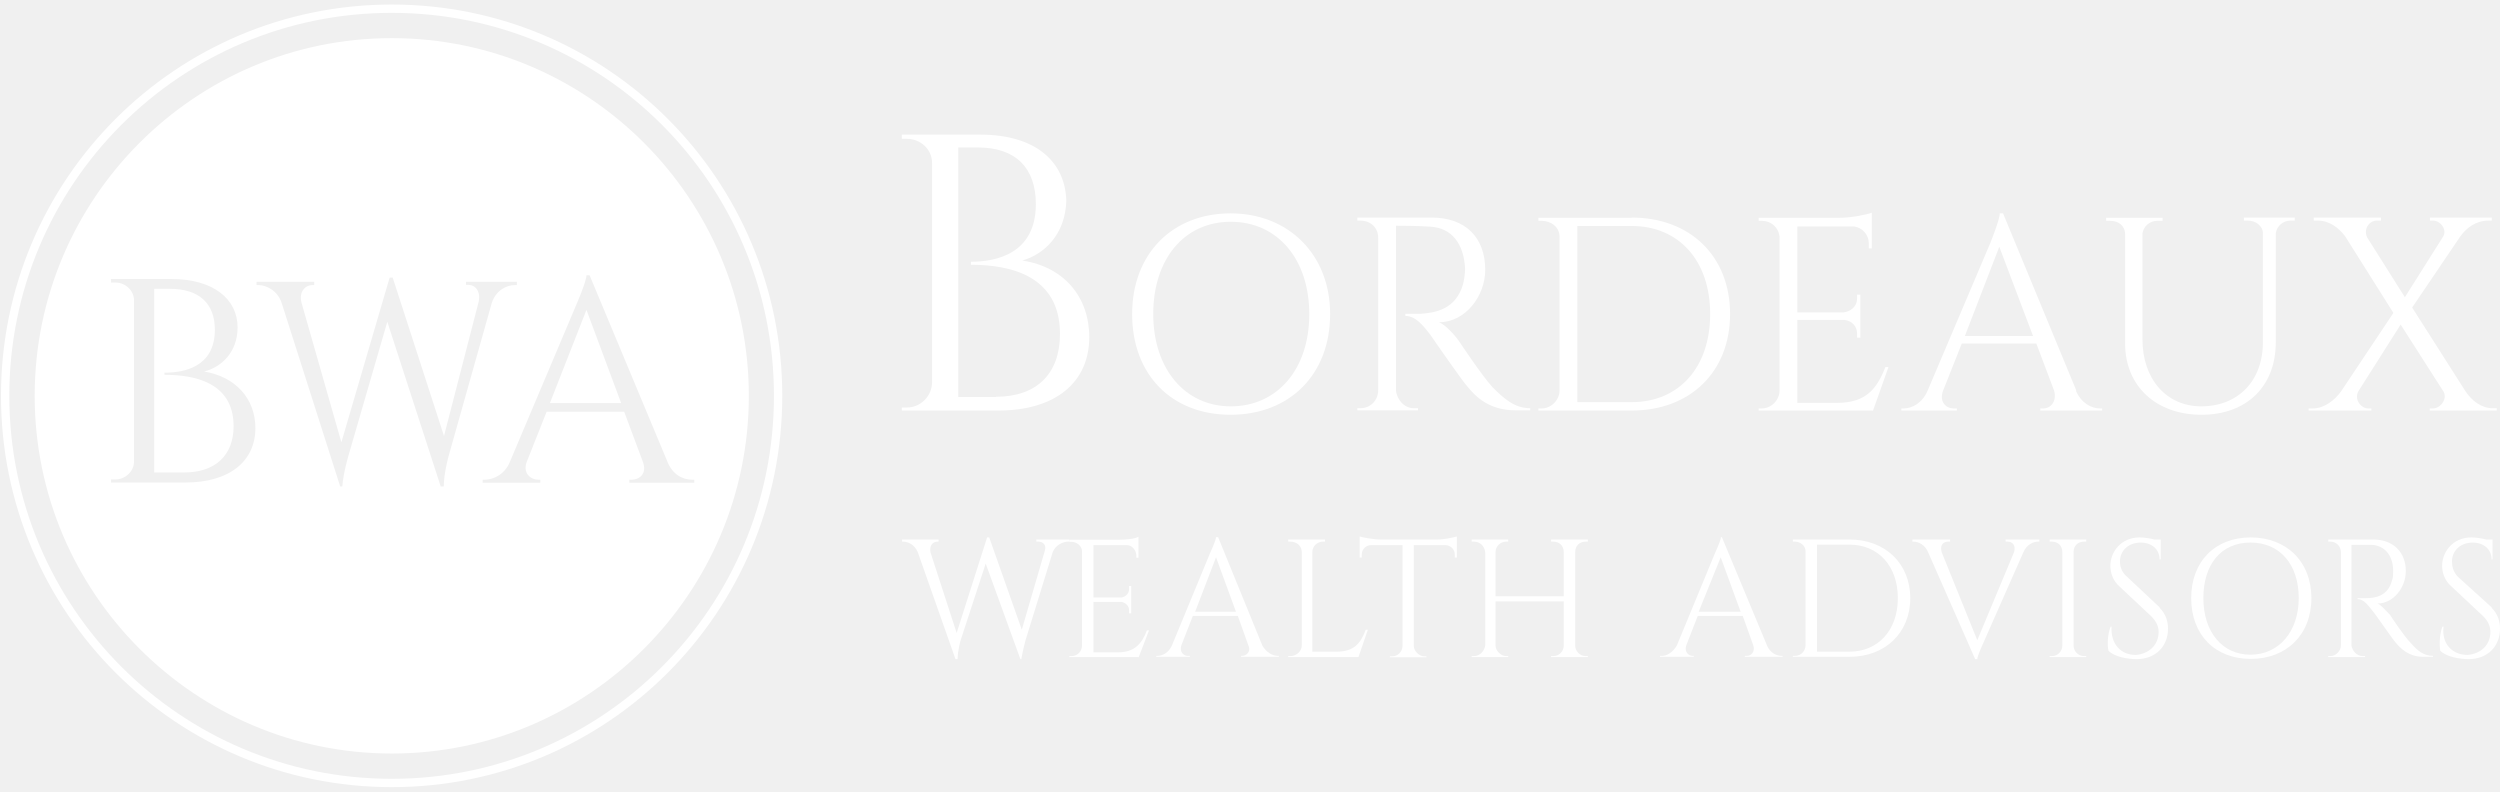
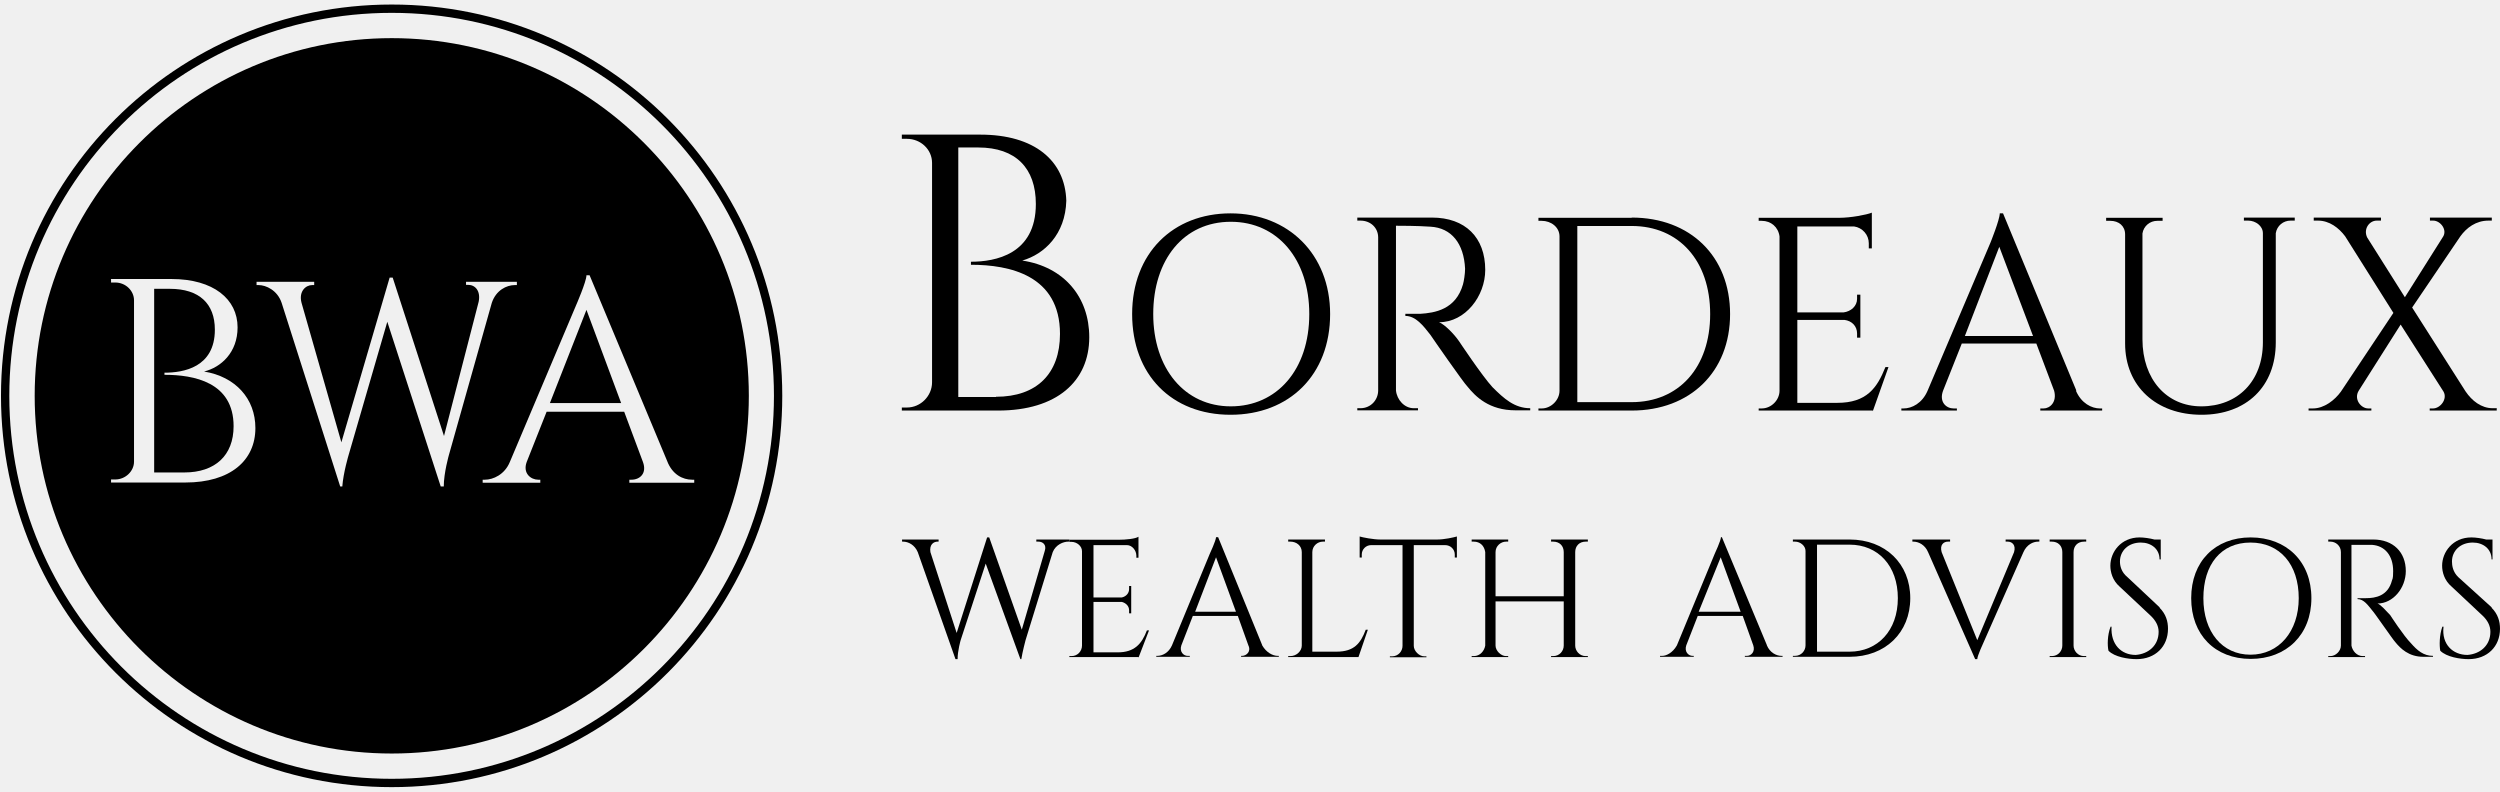
<svg xmlns="http://www.w3.org/2000/svg" width="180" height="57" viewBox="0 0 180 57" fill="none">
-   <path d="M70.583 9.693C74.497 9.693 76.69 11.577 76.774 14.454C76.707 16.876 75.188 18.306 73.603 18.76C76.622 19.215 78.427 21.401 78.427 24.278C78.427 27.457 76.082 29.56 71.865 29.56H64.932V29.341H65.303C66.281 29.341 67.108 28.517 67.108 27.524V11.729C67.108 10.753 66.281 9.996 65.303 9.996H64.932V9.693H70.583ZM71.713 28.567C74.648 28.567 76.319 26.902 76.319 24.042C76.319 19.82 72.692 19.063 69.908 19.063V18.845C71.646 18.845 74.581 18.323 74.581 14.69C74.581 12.116 73.147 10.619 70.431 10.619H68.997V28.584H71.713V28.567Z" fill="white" />
-   <path d="M95.769 22.613C95.769 26.986 92.834 29.863 88.6 29.863C84.365 29.863 81.514 26.986 81.514 22.613C81.514 18.239 84.45 15.362 88.6 15.362C92.75 15.362 95.769 18.306 95.769 22.613ZM94.268 22.613C94.268 18.693 92.007 15.968 88.617 15.968C85.226 15.968 83.033 18.693 83.033 22.613C83.033 26.532 85.293 29.257 88.617 29.257C91.94 29.257 94.268 26.616 94.268 22.613Z" fill="white" />
-   <path d="M103.091 15.665C105.503 15.665 106.937 17.095 106.937 19.433C106.937 21.317 105.503 23.201 103.614 23.201C104.002 23.353 104.677 24.026 105.048 24.564C105.048 24.564 106.701 27.053 107.46 27.878C108.287 28.702 109.046 29.392 110.176 29.392V29.543H109.113C107.224 29.543 106.246 28.567 105.638 27.81C105.402 27.592 103.142 24.345 102.99 24.11C102.467 23.437 101.927 22.747 101.185 22.747V22.596H102.247C103.31 22.528 104.812 22.293 105.335 20.476C105.402 20.241 105.486 19.719 105.486 19.349C105.402 17.532 104.508 16.405 102.99 16.321C102.011 16.254 100.814 16.254 100.51 16.254V28.113C100.577 28.786 101.117 29.392 101.792 29.392H102.096V29.543H97.726V29.392H97.946C98.705 29.392 99.228 28.786 99.228 28.113V17.095C99.228 16.422 98.705 15.884 97.946 15.884H97.726V15.665H103.091Z" fill="white" />
-   <path d="M117.481 15.665C121.698 15.665 124.566 18.457 124.566 22.613C124.566 26.767 121.698 29.56 117.481 29.56H110.767V29.409H111.003C111.678 29.409 112.285 28.803 112.285 28.13V17.028C112.285 16.355 111.678 15.9 111.003 15.9H110.767V15.682H117.481V15.665ZM113.567 28.954H117.481C120.872 28.954 123.132 26.465 123.132 22.613C123.132 18.76 120.872 16.271 117.481 16.271H113.567V28.954Z" fill="white" />
-   <path d="M134.84 29.56H126.624V29.408H126.843C127.535 29.408 128.126 28.803 128.126 28.13V17.027C128.041 16.355 127.518 15.9 126.843 15.9H126.624V15.682H132.427C133.254 15.682 134.401 15.463 134.772 15.312V17.885H134.553V17.515C134.553 16.91 134.097 16.388 133.49 16.304H129.408V22.494H132.731C133.271 22.427 133.709 22.04 133.709 21.519V21.216H133.946V24.311H133.709V24.008C133.709 23.487 133.338 23.1 132.799 23.033H129.408V29.005H132.276C134.401 29.005 135.143 27.945 135.751 26.431H135.97L134.84 29.61V29.56Z" fill="white" />
-   <path d="M149.466 28.13C149.854 29.038 150.596 29.409 151.203 29.409H151.355V29.56H146.902V29.409H147.138C147.593 29.409 148.116 28.954 147.897 28.13L146.615 24.732H141.25L139.901 28.13C139.597 28.954 140.137 29.409 140.66 29.409H140.896V29.56H136.898V29.409H137.05C137.657 29.409 138.399 29.038 138.787 28.13L143.308 17.482C143.308 17.482 143.983 15.816 143.983 15.362H144.219L149.5 28.13H149.466ZM146.379 24.194L143.949 17.768L141.47 24.194H146.379Z" fill="white" />
-   <path d="M165.222 15.665V15.884H164.918C164.395 15.884 163.94 16.254 163.856 16.792V24.648C163.856 27.827 161.747 29.863 158.508 29.863C155.269 29.863 153.008 27.827 153.008 24.732V16.876C153.008 16.271 152.553 15.9 151.946 15.9H151.642V15.682H155.708V15.9H155.32C154.797 15.9 154.341 16.271 154.257 16.809V24.429C154.257 27.306 155.994 29.257 158.491 29.257C161.123 29.257 162.928 27.44 162.928 24.648V16.792C162.928 16.271 162.405 15.884 161.865 15.884H161.561V15.665H165.171H165.222Z" fill="white" />
-   <path d="M179.764 29.409V29.56H174.939V29.409H175.175C175.698 29.409 176.238 28.736 175.934 28.197L172.847 23.369L169.828 28.13C169.456 28.736 169.979 29.409 170.519 29.409H170.739V29.56H166.217V29.409H166.521C167.348 29.409 168.107 28.803 168.545 28.197L172.324 22.528L168.849 17.011C168.394 16.405 167.719 15.884 166.892 15.884H166.589V15.665H171.43V15.884H171.127C170.587 15.884 170.148 16.489 170.435 17.095L173.151 21.401L175.867 17.095C176.255 16.573 175.715 15.884 175.192 15.884H174.956V15.665H179.41V15.884H179.173C178.262 15.884 177.588 16.405 177.149 17.011L173.674 22.142L177.52 28.18C177.976 28.853 178.65 29.392 179.477 29.392H179.781L179.764 29.409Z" fill="white" />
-   <path d="M76.993 38.845V38.997H76.926C76.555 38.997 76.015 39.215 75.796 39.754L73.839 46.096C73.839 46.096 73.62 46.92 73.535 47.458H73.468L70.971 40.578L69.166 46.096C69.166 46.096 68.947 46.852 68.947 47.458H68.795L66.079 39.754C65.859 39.232 65.404 38.997 65.016 38.997H64.948V38.845H67.58V38.997H67.513C67.209 38.997 66.905 39.215 66.99 39.754L68.879 45.574L71.072 38.694H71.224L73.569 45.339L75.222 39.669C75.374 39.215 75.07 38.997 74.767 38.997H74.615V38.845H77.027H76.993Z" fill="white" />
-   <path d="M81.97 47.307H76.993V47.239H77.145C77.601 47.239 77.904 46.869 77.904 46.483V39.687C77.904 39.316 77.533 39.014 77.145 39.014H76.993V38.862H80.536C81.059 38.862 81.751 38.795 81.97 38.644V40.157H81.818V40.006C81.818 39.636 81.514 39.249 81.143 39.249H78.731V43.017H80.772C81.076 42.95 81.295 42.714 81.295 42.412V42.193H81.447V44.161H81.295V43.942C81.295 43.64 81.076 43.421 80.772 43.337H78.731V46.97H80.469C81.683 46.97 82.206 46.365 82.577 45.389H82.729L81.97 47.357V47.307Z" fill="white" />
-   <path d="M90.877 46.466C91.181 46.987 91.636 47.223 92.007 47.223H92.075V47.29H89.359V47.223H89.426C89.73 47.223 90.101 46.92 89.882 46.466L89.123 44.346H85.884L85.057 46.466C84.905 46.92 85.209 47.223 85.513 47.223H85.665V47.29H83.252V47.223H83.32C83.691 47.223 84.146 47.004 84.382 46.466L87.098 39.888C87.098 39.888 87.554 38.913 87.554 38.677H87.706L90.877 46.449V46.466ZM88.988 44.043L87.554 40.124L86.052 44.043H88.988Z" fill="white" />
-   <path d="M98.486 45.339L97.811 47.307H92.75V47.239H92.902C93.357 47.239 93.728 46.869 93.728 46.482V39.754C93.728 39.299 93.357 38.997 92.902 38.997H92.75V38.845H95.398V38.997H95.246C94.875 38.997 94.487 39.299 94.487 39.754V46.92H96.225C97.507 46.92 97.963 46.314 98.334 45.339H98.486Z" fill="white" />
-   <path d="M103.462 38.846C104.002 38.846 104.66 38.694 104.896 38.627V40.141H104.744V39.922C104.744 39.552 104.44 39.249 104.052 39.249H101.792V46.5C101.792 46.87 102.18 47.257 102.551 47.257H102.703V47.324H100.071V47.257H100.223C100.679 47.257 100.982 46.886 100.982 46.5V39.249H98.722C98.35 39.249 98.047 39.552 98.047 39.922V40.141H97.895V38.627C98.114 38.694 98.874 38.846 99.396 38.846H103.462Z" fill="white" />
-   <path d="M111.678 47.307V47.239H111.829C112.285 47.239 112.589 46.869 112.589 46.482V43.303H107.679V46.482C107.679 46.852 108.067 47.239 108.439 47.239H108.59V47.307H105.959V47.239H106.111C106.566 47.239 106.87 46.869 106.937 46.482V39.754C106.87 39.299 106.566 38.997 106.111 38.997H105.959V38.845H108.59V38.997H108.439C108.067 38.997 107.679 39.299 107.679 39.754V42.933H112.589V39.754C112.589 39.299 112.285 38.997 111.829 38.997H111.678V38.845H114.326V38.997H114.174C113.719 38.997 113.415 39.299 113.415 39.754V46.482C113.415 46.852 113.719 47.239 114.174 47.239H114.326V47.307H111.678Z" fill="white" />
-   <path d="M127.215 46.466C127.434 46.987 127.889 47.223 128.277 47.223H128.345V47.29H125.629V47.223H125.781C126.084 47.223 126.388 46.92 126.236 46.466L125.477 44.346H122.238L121.411 46.466C121.26 46.92 121.563 47.223 121.867 47.223H121.951V47.29H119.522V47.223H119.674C119.978 47.223 120.433 47.004 120.737 46.466L123.453 39.888C123.453 39.888 123.908 38.913 123.908 38.677H123.976L127.215 46.449V46.466ZM125.325 44.043L123.891 40.124L122.306 44.043H125.325Z" fill="white" />
-   <path d="M133.17 38.845C135.734 38.845 137.539 40.578 137.539 43.068C137.539 45.557 135.734 47.29 133.17 47.29H129.087V47.222H129.239C129.694 47.222 129.998 46.852 129.998 46.465V39.669C129.998 39.299 129.627 38.997 129.239 38.997H129.087V38.845H133.17ZM130.825 46.92H133.17C135.194 46.92 136.645 45.406 136.645 43.068C136.645 40.729 135.211 39.215 133.17 39.215H130.825V46.92Z" fill="white" />
-   <path d="M146.834 38.845V38.997H146.75C146.379 38.997 145.923 39.215 145.687 39.754L142.819 46.247C142.819 46.247 142.364 47.222 142.364 47.458H142.212L138.821 39.754C138.602 39.232 138.146 38.997 137.758 38.997H137.691V38.845H140.407V38.997H140.255C139.951 38.997 139.648 39.215 139.799 39.754L142.364 46.095L145.012 39.754C145.164 39.232 144.86 38.997 144.557 38.997H144.405V38.845H146.834Z" fill="white" />
-   <path d="M150.208 47.307H147.576V47.239H147.728C148.184 47.239 148.487 46.869 148.487 46.482V39.754C148.487 39.299 148.184 38.997 147.728 38.997H147.576V38.845H150.208V38.997H150.056C149.601 38.997 149.297 39.299 149.297 39.754V46.482C149.297 46.852 149.601 47.239 150.056 47.239H150.208V47.307Z" fill="white" />
-   <path d="M155.488 43.757C155.944 44.211 156.096 44.733 156.096 45.271C156.096 46.55 155.185 47.458 153.835 47.458C153.228 47.458 152.249 47.307 151.811 46.852C151.726 46.482 151.726 45.725 151.963 45.12H152.03C151.963 46.398 152.722 47.155 153.768 47.155C154.679 47.088 155.421 46.482 155.421 45.49C155.421 45.036 155.185 44.666 154.881 44.363L152.62 42.243C152.097 41.789 151.946 41.184 151.946 40.729C151.946 39.754 152.705 38.694 154.054 38.694C154.358 38.694 154.814 38.761 155.117 38.845H155.573V40.275H155.488C155.488 39.518 154.881 39.064 154.139 39.064C153.228 39.064 152.637 39.669 152.637 40.426C152.637 40.729 152.722 41.184 153.177 41.554L155.505 43.74L155.488 43.757Z" fill="white" />
-   <path d="M166.42 43.068C166.42 45.709 164.615 47.441 162.051 47.441C159.486 47.441 157.766 45.709 157.766 43.068C157.766 40.426 159.486 38.694 162.051 38.694C164.615 38.694 166.42 40.426 166.42 43.068ZM165.509 43.068C165.509 40.645 164.159 39.064 162.034 39.064C159.908 39.064 158.643 40.645 158.643 43.068C158.643 45.49 159.992 47.138 162.034 47.138C164.075 47.138 165.509 45.473 165.509 43.068Z" fill="white" />
-   <path d="M170.873 38.845C172.307 38.845 173.218 39.754 173.218 41.116C173.218 42.327 172.307 43.454 171.177 43.454C171.413 43.522 171.784 43.976 172.088 44.279C172.088 44.279 173.067 45.793 173.59 46.314C174.045 46.836 174.5 47.222 175.175 47.222V47.29H174.484C173.421 47.29 172.83 46.684 172.459 46.23C172.307 46.079 170.958 44.111 170.806 43.959C170.502 43.589 170.199 43.135 169.743 43.135V43.068H170.351C171.025 43.068 171.936 42.916 172.223 41.789C172.307 41.638 172.307 41.335 172.307 41.116C172.307 39.989 171.7 39.299 170.806 39.232H169.305V46.482C169.372 46.852 169.676 47.239 170.131 47.239H170.283V47.307H167.634V47.239H167.786C168.174 47.239 168.545 46.869 168.545 46.482V39.754C168.545 39.299 168.174 38.997 167.786 38.997H167.634V38.845H170.873Z" fill="white" />
-   <path d="M179.393 43.757C179.848 44.211 180 44.733 180 45.271C180 46.55 179.089 47.458 177.739 47.458C177.132 47.458 176.154 47.307 175.698 46.852C175.631 46.482 175.631 45.725 175.85 45.12H175.934C175.783 46.398 176.609 47.155 177.655 47.155C178.566 47.088 179.308 46.482 179.308 45.49C179.308 45.036 179.089 44.666 178.785 44.363L176.525 42.243C175.985 41.789 175.833 41.184 175.833 40.729C175.833 39.754 176.592 38.694 177.942 38.694C178.246 38.694 178.701 38.761 179.005 38.845H179.46V40.275H179.393C179.393 39.518 178.785 39.064 178.043 39.064C177.132 39.064 176.542 39.669 176.542 40.426C176.542 40.729 176.609 41.184 176.997 41.554L179.41 43.74L179.393 43.757Z" fill="white" />
-   <path d="M56.024 28.5C56.024 43.909 43.575 56.374 28.206 56.374C12.838 56.374 0.371 43.909 0.371 28.5C0.371 13.091 12.821 0.626 28.206 0.626C43.591 0.626 56.024 13.091 56.024 28.5V28.5Z" stroke="white" stroke-width="0.599" stroke-miterlimit="10" />
-   <path d="M13.277 34.017C15.47 34.017 16.819 32.806 16.819 30.687C16.819 27.507 13.951 26.986 11.842 26.986V26.834C13.192 26.834 15.47 26.464 15.47 23.739C15.47 21.855 14.339 20.795 12.231 20.795H11.1V34.017H13.293H13.277Z" fill="white" />
-   <path d="M53.916 28.5C53.916 42.698 42.377 54.254 28.206 54.254C14.036 54.254 2.497 42.698 2.497 28.5C2.497 14.302 14.019 2.746 28.206 2.746C42.394 2.746 53.916 14.302 53.916 28.5ZM7.996 20.123V20.341H8.3C9.059 20.341 9.649 20.947 9.649 21.62V33.244C9.649 33.916 9.042 34.522 8.3 34.522H7.996V34.741H13.344C16.583 34.741 18.388 33.16 18.388 30.821C18.388 28.702 16.954 27.12 14.694 26.75C15.908 26.448 17.106 25.388 17.106 23.571C17.106 21.536 15.368 20.089 12.349 20.089H7.979L7.996 20.123ZM33.554 20.274V20.509H33.706C34.229 20.509 34.617 20.964 34.465 21.721L31.968 31.393L28.274 19.988H28.054L24.579 31.847L21.711 21.805C21.492 20.98 22.015 20.526 22.471 20.526H22.622V20.291H18.472V20.526H18.624C19.147 20.526 19.974 20.896 20.277 21.805L24.495 35.027H24.647C24.714 34.051 25.102 32.756 25.102 32.756L27.886 23.167L31.732 35.027H31.951C31.951 34.051 32.322 32.756 32.322 32.756L35.41 21.805C35.713 20.896 36.472 20.526 37.063 20.526H37.215V20.291H33.52L33.554 20.274ZM42.444 19.82H42.225C42.225 20.274 41.466 22.007 41.466 22.007L36.709 33.261C36.337 34.169 35.511 34.539 34.904 34.539H34.752V34.758H38.902V34.539H38.75C38.227 34.539 37.62 34.085 37.923 33.261L39.357 29.644H44.941L46.291 33.261C46.594 34.085 46.071 34.539 45.464 34.539H45.312V34.758H49.985V34.539H49.833C49.158 34.539 48.399 34.169 48.028 33.176L42.444 19.803V19.82Z" fill="white" />
-   <path d="M44.722 29.021L42.225 22.31L39.593 29.021H44.722Z" fill="white" />
+   <path d="M70.583 9.693C74.497 9.693 76.69 11.577 76.774 14.454C76.707 16.876 75.188 18.306 73.603 18.76C76.622 19.215 78.427 21.401 78.427 24.278C78.427 27.457 76.082 29.56 71.865 29.56H64.932V29.341H65.303C66.281 29.341 67.108 28.517 67.108 27.524V11.729C67.108 10.753 66.281 9.996 65.303 9.996H64.932V9.693H70.583ZM71.713 28.567C74.648 28.567 76.319 26.902 76.319 24.042C76.319 19.82 72.692 19.063 69.908 19.063V18.845C71.646 18.845 74.581 18.323 74.581 14.69C74.581 12.116 73.147 10.619 70.431 10.619H68.997V28.584H71.713V28.567Z" fill="black" />
+   <path d="M95.769 22.613C95.769 26.986 92.834 29.863 88.6 29.863C84.365 29.863 81.514 26.986 81.514 22.613C81.514 18.239 84.45 15.362 88.6 15.362C92.75 15.362 95.769 18.306 95.769 22.613ZM94.268 22.613C94.268 18.693 92.007 15.968 88.617 15.968C85.226 15.968 83.033 18.693 83.033 22.613C83.033 26.532 85.293 29.257 88.617 29.257C91.94 29.257 94.268 26.616 94.268 22.613Z" fill="black" />
+   <path d="M103.091 15.665C105.503 15.665 106.937 17.095 106.937 19.433C106.937 21.317 105.503 23.201 103.614 23.201C104.002 23.353 104.677 24.026 105.048 24.564C105.048 24.564 106.701 27.053 107.46 27.878C108.287 28.702 109.046 29.392 110.176 29.392V29.543H109.113C107.224 29.543 106.246 28.567 105.638 27.81C105.402 27.592 103.142 24.345 102.99 24.11C102.467 23.437 101.927 22.747 101.185 22.747V22.596H102.247C103.31 22.528 104.812 22.293 105.335 20.476C105.402 20.241 105.486 19.719 105.486 19.349C105.402 17.532 104.508 16.405 102.99 16.321C102.011 16.254 100.814 16.254 100.51 16.254V28.113C100.577 28.786 101.117 29.392 101.792 29.392H102.096V29.543H97.726V29.392H97.946C98.705 29.392 99.228 28.786 99.228 28.113V17.095C99.228 16.422 98.705 15.884 97.946 15.884H97.726V15.665H103.091Z" fill="black" />
+   <path d="M117.481 15.665C121.698 15.665 124.566 18.457 124.566 22.613C124.566 26.767 121.698 29.56 117.481 29.56H110.767V29.409H111.003C111.678 29.409 112.285 28.803 112.285 28.13V17.028C112.285 16.355 111.678 15.9 111.003 15.9H110.767V15.682H117.481V15.665ZM113.567 28.954H117.481C120.872 28.954 123.132 26.465 123.132 22.613C123.132 18.76 120.872 16.271 117.481 16.271H113.567V28.954Z" fill="black" />
+   <path d="M134.84 29.56H126.624V29.408H126.843C127.535 29.408 128.126 28.803 128.126 28.13V17.027C128.041 16.355 127.518 15.9 126.843 15.9H126.624V15.682H132.427C133.254 15.682 134.401 15.463 134.772 15.312V17.885H134.553V17.515C134.553 16.91 134.097 16.388 133.49 16.304H129.408V22.494H132.731C133.271 22.427 133.709 22.04 133.709 21.519V21.216H133.946V24.311H133.709V24.008C133.709 23.487 133.338 23.1 132.799 23.033H129.408V29.005H132.276C134.401 29.005 135.143 27.945 135.751 26.431H135.97L134.84 29.61V29.56Z" fill="black" />
+   <path d="M149.466 28.13C149.854 29.038 150.596 29.409 151.203 29.409H151.355V29.56H146.902V29.409H147.138C147.593 29.409 148.116 28.954 147.897 28.13L146.615 24.732H141.25L139.901 28.13C139.597 28.954 140.137 29.409 140.66 29.409H140.896V29.56H136.898V29.409H137.05C137.657 29.409 138.399 29.038 138.787 28.13L143.308 17.482C143.308 17.482 143.983 15.816 143.983 15.362H144.219L149.5 28.13H149.466ZM146.379 24.194L143.949 17.768L141.47 24.194H146.379Z" fill="black" />
+   <path d="M165.222 15.665V15.884H164.918C164.395 15.884 163.94 16.254 163.856 16.792V24.648C163.856 27.827 161.747 29.863 158.508 29.863C155.269 29.863 153.008 27.827 153.008 24.732V16.876C153.008 16.271 152.553 15.9 151.946 15.9H151.642V15.682H155.708V15.9H155.32C154.797 15.9 154.341 16.271 154.257 16.809V24.429C154.257 27.306 155.994 29.257 158.491 29.257C161.123 29.257 162.928 27.44 162.928 24.648V16.792C162.928 16.271 162.405 15.884 161.865 15.884H161.561V15.665H165.171H165.222Z" fill="black" />
+   <path d="M179.764 29.409V29.56H174.939V29.409H175.175C175.698 29.409 176.238 28.736 175.934 28.197L172.847 23.369L169.828 28.13C169.456 28.736 169.979 29.409 170.519 29.409H170.739V29.56H166.217V29.409H166.521C167.348 29.409 168.107 28.803 168.545 28.197L172.324 22.528L168.849 17.011C168.394 16.405 167.719 15.884 166.892 15.884H166.589V15.665H171.43V15.884H171.127C170.587 15.884 170.148 16.489 170.435 17.095L173.151 21.401L175.867 17.095C176.255 16.573 175.715 15.884 175.192 15.884H174.956V15.665H179.41V15.884H179.173C178.262 15.884 177.588 16.405 177.149 17.011L173.674 22.142L177.52 28.18C177.976 28.853 178.65 29.392 179.477 29.392H179.781L179.764 29.409Z" fill="black" />
+   <path d="M76.993 38.845V38.997H76.926C76.555 38.997 76.015 39.215 75.796 39.754L73.839 46.096C73.839 46.096 73.62 46.92 73.535 47.458H73.468L70.971 40.578L69.166 46.096C69.166 46.096 68.947 46.852 68.947 47.458H68.795L66.079 39.754C65.859 39.232 65.404 38.997 65.016 38.997H64.948V38.845H67.58V38.997H67.513C67.209 38.997 66.905 39.215 66.99 39.754L68.879 45.574L71.072 38.694H71.224L73.569 45.339L75.222 39.669C75.374 39.215 75.07 38.997 74.767 38.997H74.615V38.845H77.027H76.993Z" fill="black" />
+   <path d="M81.97 47.307H76.993V47.239H77.145C77.601 47.239 77.904 46.869 77.904 46.483V39.687C77.904 39.316 77.533 39.014 77.145 39.014H76.993V38.862H80.536C81.059 38.862 81.751 38.795 81.97 38.644V40.157H81.818V40.006C81.818 39.636 81.514 39.249 81.143 39.249H78.731V43.017H80.772C81.076 42.95 81.295 42.714 81.295 42.412V42.193H81.447V44.161H81.295V43.942C81.295 43.64 81.076 43.421 80.772 43.337H78.731V46.97H80.469C81.683 46.97 82.206 46.365 82.577 45.389H82.729L81.97 47.357V47.307Z" fill="black" />
+   <path d="M90.877 46.466C91.181 46.987 91.636 47.223 92.007 47.223H92.075V47.29H89.359V47.223H89.426C89.73 47.223 90.101 46.92 89.882 46.466L89.123 44.346H85.884L85.057 46.466C84.905 46.92 85.209 47.223 85.513 47.223H85.665V47.29H83.252V47.223H83.32C83.691 47.223 84.146 47.004 84.382 46.466L87.098 39.888C87.098 39.888 87.554 38.913 87.554 38.677H87.706L90.877 46.449V46.466ZM88.988 44.043L87.554 40.124L86.052 44.043H88.988Z" fill="black" />
+   <path d="M98.486 45.339L97.811 47.307H92.75V47.239H92.902C93.357 47.239 93.728 46.869 93.728 46.482V39.754C93.728 39.299 93.357 38.997 92.902 38.997H92.75V38.845H95.398V38.997H95.246C94.875 38.997 94.487 39.299 94.487 39.754V46.92H96.225C97.507 46.92 97.963 46.314 98.334 45.339H98.486Z" fill="black" />
+   <path d="M103.462 38.846C104.002 38.846 104.66 38.694 104.896 38.627V40.141H104.744V39.922C104.744 39.552 104.44 39.249 104.052 39.249H101.792V46.5C101.792 46.87 102.18 47.257 102.551 47.257H102.703V47.324H100.071V47.257H100.223C100.679 47.257 100.982 46.886 100.982 46.5V39.249H98.722C98.35 39.249 98.047 39.552 98.047 39.922V40.141H97.895V38.627C98.114 38.694 98.874 38.846 99.396 38.846H103.462Z" fill="black" />
+   <path d="M111.678 47.307V47.239H111.829C112.285 47.239 112.589 46.869 112.589 46.482V43.303H107.679V46.482C107.679 46.852 108.067 47.239 108.439 47.239H108.59V47.307H105.959V47.239H106.111C106.566 47.239 106.87 46.869 106.937 46.482V39.754C106.87 39.299 106.566 38.997 106.111 38.997H105.959V38.845H108.59V38.997H108.439C108.067 38.997 107.679 39.299 107.679 39.754V42.933H112.589V39.754C112.589 39.299 112.285 38.997 111.829 38.997H111.678V38.845H114.326V38.997H114.174C113.719 38.997 113.415 39.299 113.415 39.754V46.482C113.415 46.852 113.719 47.239 114.174 47.239H114.326V47.307H111.678Z" fill="black" />
+   <path d="M127.215 46.466C127.434 46.987 127.889 47.223 128.277 47.223H128.345V47.29H125.629V47.223H125.781C126.084 47.223 126.388 46.92 126.236 46.466L125.477 44.346H122.238L121.411 46.466C121.26 46.92 121.563 47.223 121.867 47.223H121.951V47.29H119.522V47.223H119.674C119.978 47.223 120.433 47.004 120.737 46.466L123.453 39.888C123.453 39.888 123.908 38.913 123.908 38.677H123.976L127.215 46.449V46.466ZM125.325 44.043L123.891 40.124L122.306 44.043H125.325Z" fill="black" />
+   <path d="M133.17 38.845C135.734 38.845 137.539 40.578 137.539 43.068C137.539 45.557 135.734 47.29 133.17 47.29H129.087V47.222H129.239C129.694 47.222 129.998 46.852 129.998 46.465V39.669C129.998 39.299 129.627 38.997 129.239 38.997H129.087V38.845H133.17ZM130.825 46.92H133.17C135.194 46.92 136.645 45.406 136.645 43.068C136.645 40.729 135.211 39.215 133.17 39.215H130.825V46.92Z" fill="black" />
+   <path d="M146.834 38.845V38.997H146.75C146.379 38.997 145.923 39.215 145.687 39.754L142.819 46.247C142.819 46.247 142.364 47.222 142.364 47.458H142.212L138.821 39.754C138.602 39.232 138.146 38.997 137.758 38.997H137.691V38.845H140.407V38.997H140.255C139.951 38.997 139.648 39.215 139.799 39.754L142.364 46.095L145.012 39.754C145.164 39.232 144.86 38.997 144.557 38.997H144.405V38.845H146.834Z" fill="black" />
+   <path d="M150.208 47.307H147.576V47.239H147.728C148.184 47.239 148.487 46.869 148.487 46.482V39.754C148.487 39.299 148.184 38.997 147.728 38.997H147.576V38.845H150.208V38.997H150.056C149.601 38.997 149.297 39.299 149.297 39.754V46.482C149.297 46.852 149.601 47.239 150.056 47.239H150.208V47.307Z" fill="black" />
+   <path d="M155.488 43.757C155.944 44.211 156.096 44.733 156.096 45.271C156.096 46.55 155.185 47.458 153.835 47.458C153.228 47.458 152.249 47.307 151.811 46.852C151.726 46.482 151.726 45.725 151.963 45.12H152.03C151.963 46.398 152.722 47.155 153.768 47.155C154.679 47.088 155.421 46.482 155.421 45.49C155.421 45.036 155.185 44.666 154.881 44.363L152.62 42.243C152.097 41.789 151.946 41.184 151.946 40.729C151.946 39.754 152.705 38.694 154.054 38.694C154.358 38.694 154.814 38.761 155.117 38.845H155.573V40.275H155.488C155.488 39.518 154.881 39.064 154.139 39.064C153.228 39.064 152.637 39.669 152.637 40.426C152.637 40.729 152.722 41.184 153.177 41.554L155.505 43.74L155.488 43.757Z" fill="black" />
+   <path d="M166.42 43.068C166.42 45.709 164.615 47.441 162.051 47.441C159.486 47.441 157.766 45.709 157.766 43.068C157.766 40.426 159.486 38.694 162.051 38.694C164.615 38.694 166.42 40.426 166.42 43.068ZM165.509 43.068C165.509 40.645 164.159 39.064 162.034 39.064C159.908 39.064 158.643 40.645 158.643 43.068C158.643 45.49 159.992 47.138 162.034 47.138C164.075 47.138 165.509 45.473 165.509 43.068Z" fill="black" />
+   <path d="M170.873 38.845C172.307 38.845 173.218 39.754 173.218 41.116C173.218 42.327 172.307 43.454 171.177 43.454C171.413 43.522 171.784 43.976 172.088 44.279C172.088 44.279 173.067 45.793 173.59 46.314C174.045 46.836 174.5 47.222 175.175 47.222V47.29H174.484C173.421 47.29 172.83 46.684 172.459 46.23C172.307 46.079 170.958 44.111 170.806 43.959C170.502 43.589 170.199 43.135 169.743 43.135V43.068H170.351C171.025 43.068 171.936 42.916 172.223 41.789C172.307 41.638 172.307 41.335 172.307 41.116C172.307 39.989 171.7 39.299 170.806 39.232H169.305V46.482C169.372 46.852 169.676 47.239 170.131 47.239H170.283V47.307H167.634V47.239H167.786C168.174 47.239 168.545 46.869 168.545 46.482V39.754C168.545 39.299 168.174 38.997 167.786 38.997H167.634V38.845H170.873Z" fill="black" />
+   <path d="M179.393 43.757C179.848 44.211 180 44.733 180 45.271C180 46.55 179.089 47.458 177.739 47.458C177.132 47.458 176.154 47.307 175.698 46.852C175.631 46.482 175.631 45.725 175.85 45.12H175.934C175.783 46.398 176.609 47.155 177.655 47.155C178.566 47.088 179.308 46.482 179.308 45.49C179.308 45.036 179.089 44.666 178.785 44.363L176.525 42.243C175.985 41.789 175.833 41.184 175.833 40.729C175.833 39.754 176.592 38.694 177.942 38.694C178.246 38.694 178.701 38.761 179.005 38.845H179.46V40.275H179.393C179.393 39.518 178.785 39.064 178.043 39.064C177.132 39.064 176.542 39.669 176.542 40.426C176.542 40.729 176.609 41.184 176.997 41.554L179.41 43.74L179.393 43.757Z" fill="black" />
+   <path d="M56.024 28.5C56.024 43.909 43.575 56.374 28.206 56.374C12.838 56.374 0.371 43.909 0.371 28.5C0.371 13.091 12.821 0.626 28.206 0.626C43.591 0.626 56.024 13.091 56.024 28.5V28.5Z" stroke="black" stroke-width="0.599" stroke-miterlimit="10" />
+   <path d="M13.277 34.017C15.47 34.017 16.819 32.806 16.819 30.687C16.819 27.507 13.951 26.986 11.842 26.986V26.834C13.192 26.834 15.47 26.464 15.47 23.739C15.47 21.855 14.339 20.795 12.231 20.795H11.1V34.017H13.293H13.277Z" fill="black" />
+   <path d="M53.916 28.5C53.916 42.698 42.377 54.254 28.206 54.254C14.036 54.254 2.497 42.698 2.497 28.5C2.497 14.302 14.019 2.746 28.206 2.746C42.394 2.746 53.916 14.302 53.916 28.5ZM7.996 20.123V20.341H8.3C9.059 20.341 9.649 20.947 9.649 21.62V33.244C9.649 33.916 9.042 34.522 8.3 34.522H7.996V34.741H13.344C16.583 34.741 18.388 33.16 18.388 30.821C18.388 28.702 16.954 27.12 14.694 26.75C15.908 26.448 17.106 25.388 17.106 23.571C17.106 21.536 15.368 20.089 12.349 20.089H7.979L7.996 20.123ZM33.554 20.274V20.509H33.706C34.229 20.509 34.617 20.964 34.465 21.721L31.968 31.393L28.274 19.988H28.054L24.579 31.847L21.711 21.805C21.492 20.98 22.015 20.526 22.471 20.526H22.622V20.291H18.472V20.526H18.624C19.147 20.526 19.974 20.896 20.277 21.805L24.495 35.027H24.647C24.714 34.051 25.102 32.756 25.102 32.756L27.886 23.167L31.732 35.027H31.951C31.951 34.051 32.322 32.756 32.322 32.756L35.41 21.805C35.713 20.896 36.472 20.526 37.063 20.526H37.215V20.291H33.52L33.554 20.274ZM42.444 19.82H42.225C42.225 20.274 41.466 22.007 41.466 22.007L36.709 33.261C36.337 34.169 35.511 34.539 34.904 34.539H34.752V34.758H38.902V34.539H38.75C38.227 34.539 37.62 34.085 37.923 33.261L39.357 29.644H44.941L46.291 33.261C46.594 34.085 46.071 34.539 45.464 34.539H45.312V34.758H49.985V34.539H49.833C49.158 34.539 48.399 34.169 48.028 33.176L42.444 19.803V19.82Z" fill="black" />
+   <path d="M44.722 29.021L42.225 22.31L39.593 29.021H44.722Z" fill="black" />
</svg>
